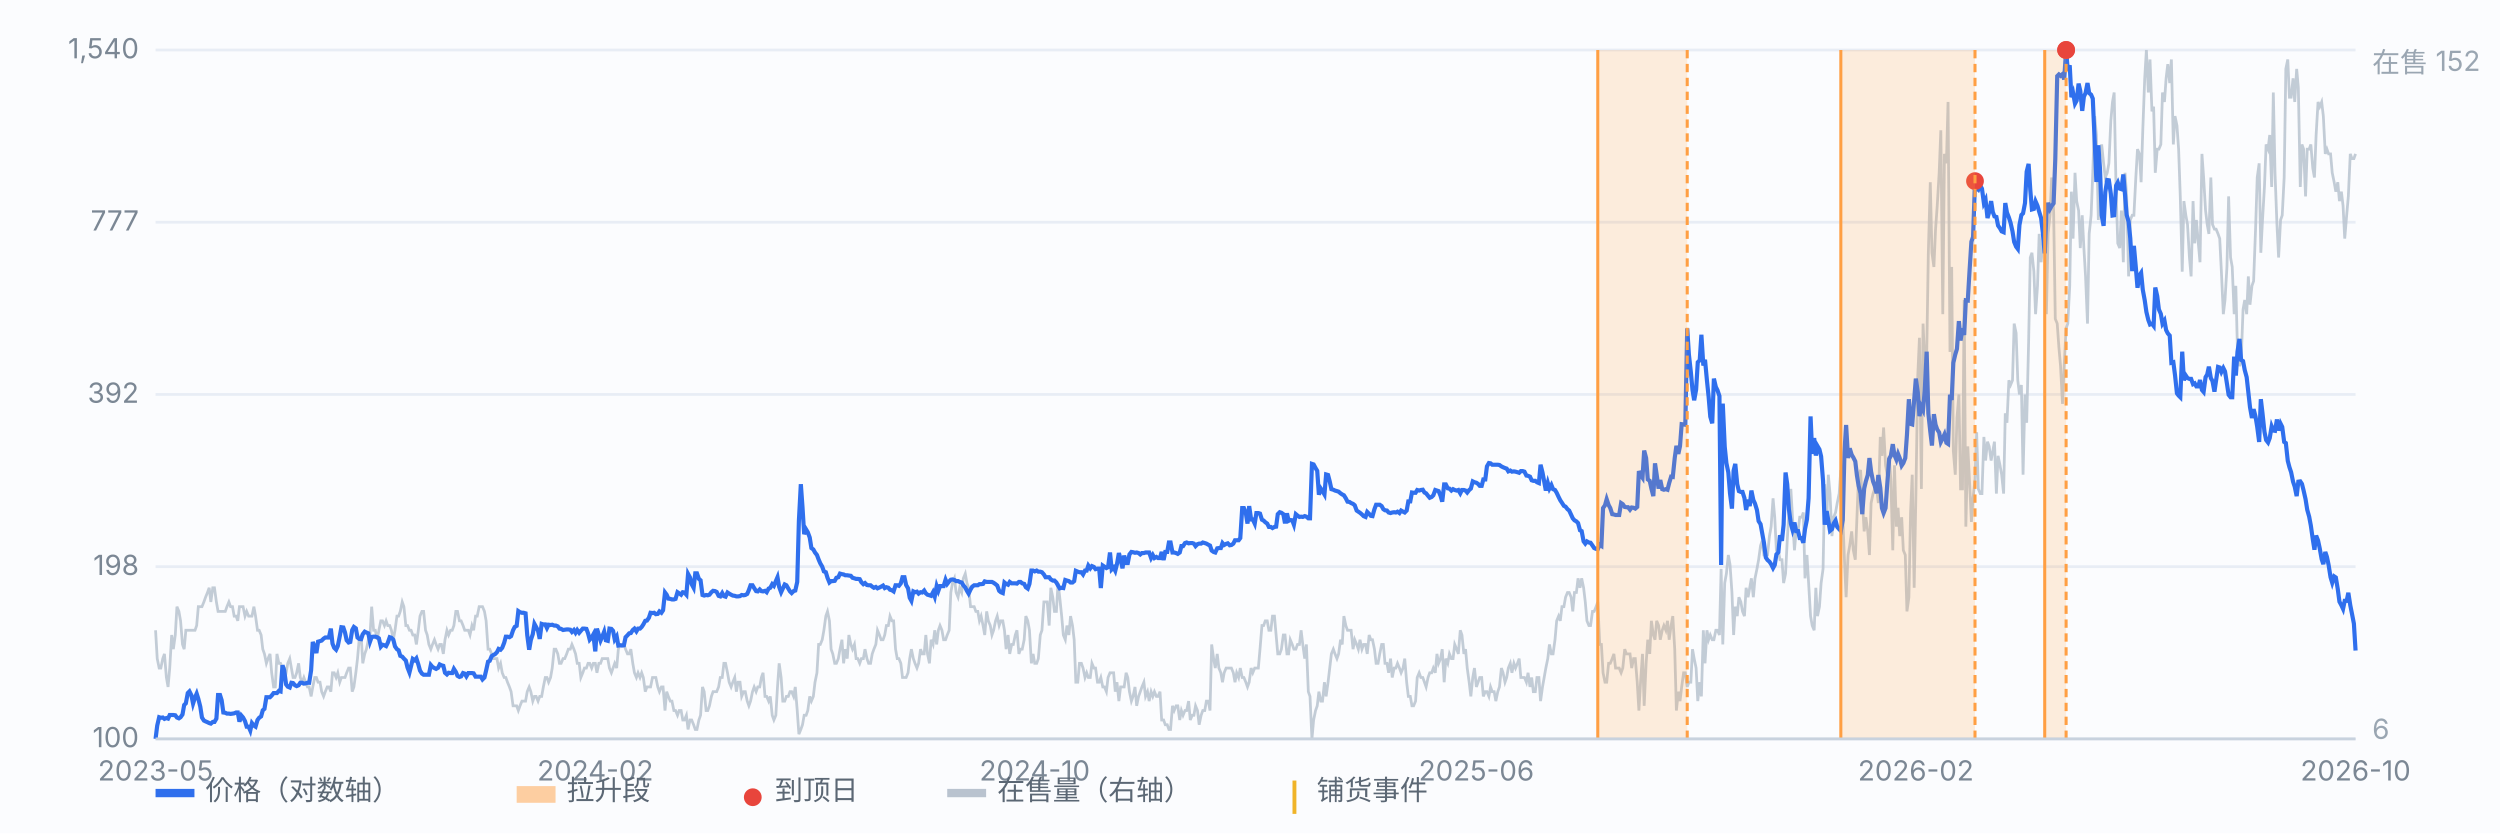
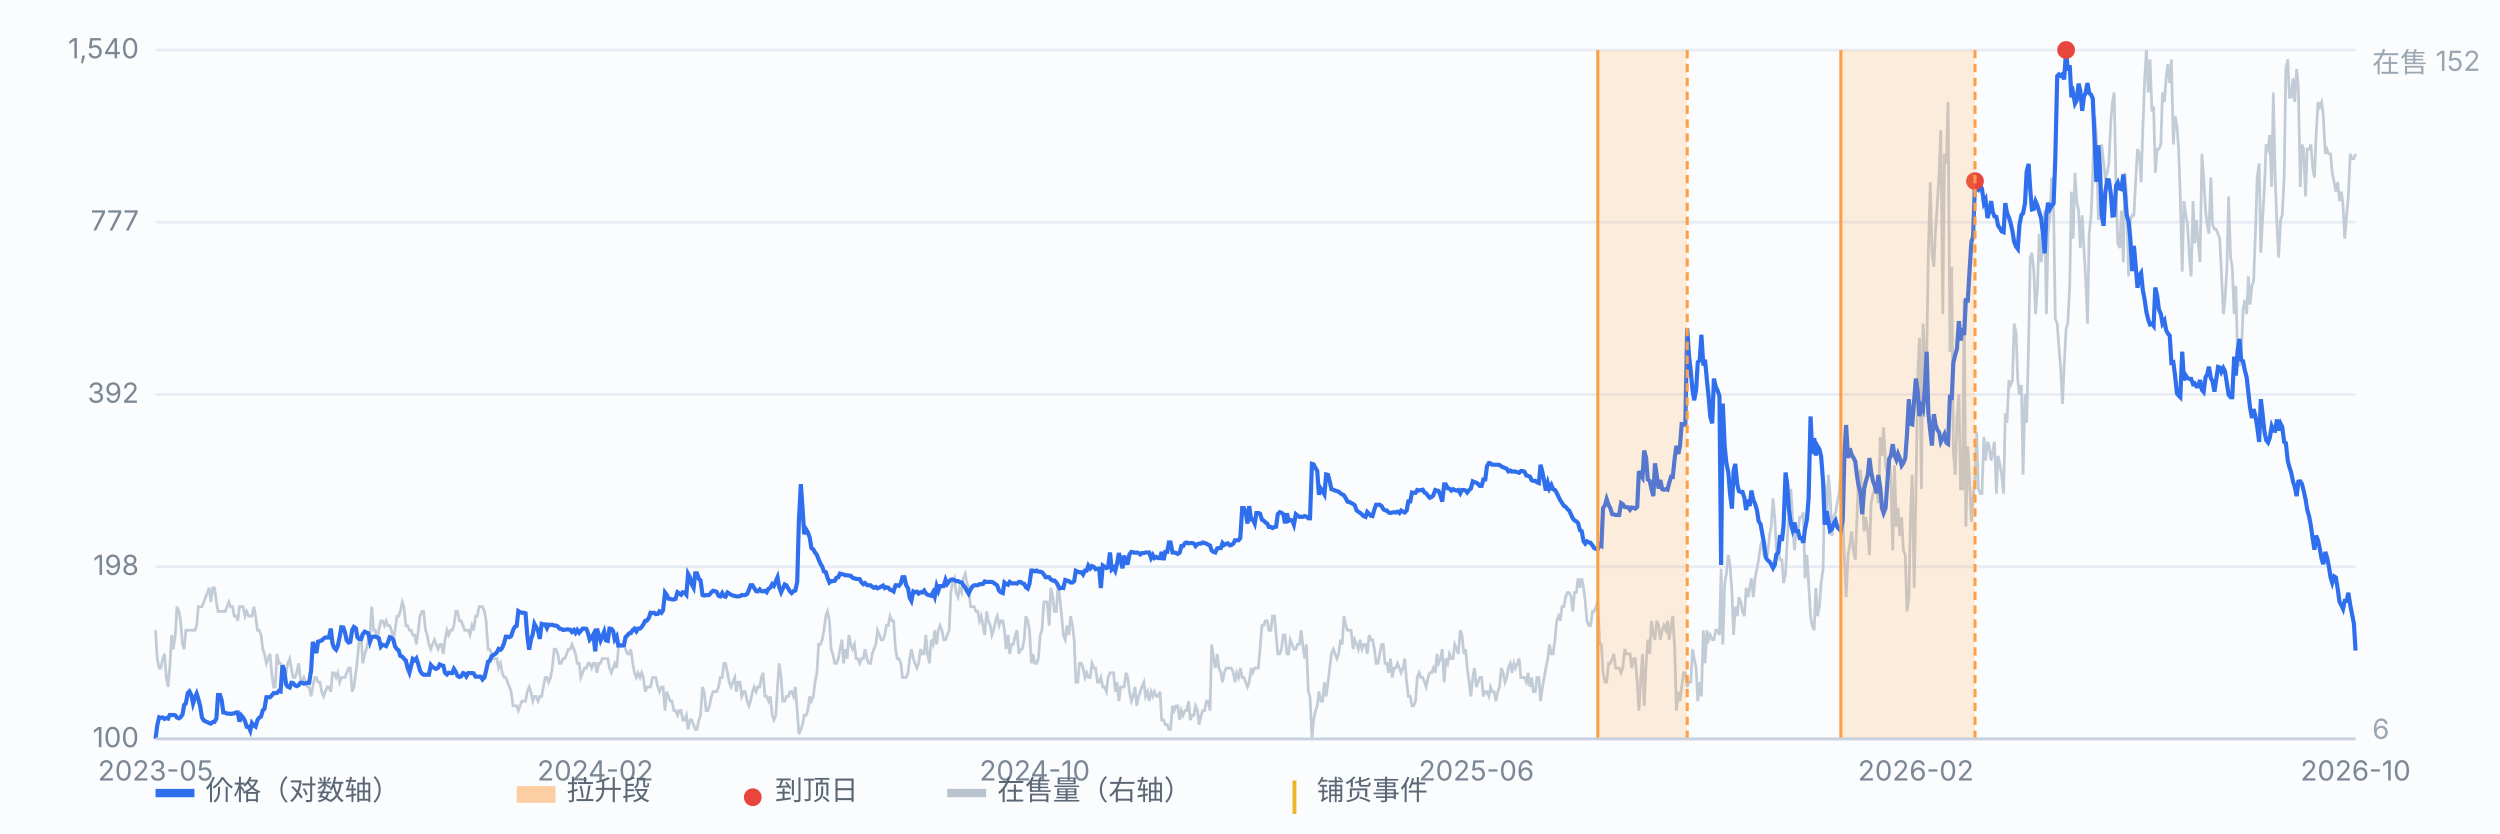
<svg xmlns="http://www.w3.org/2000/svg" viewBox="0 0 900 300" preserveAspectRatio="xMidYMid meet" style="width:100%;max-width:900px;height:auto;display:block" font-family="-apple-system,Segoe UI,Microsoft YaHei,sans-serif" font-size="10">
  <rect x="0" y="0" width="900" height="300" fill="#fbfcfe" />
  <line x1="56" y1="266.0" x2="848" y2="266.0" stroke="#e8edf5" stroke-width="1" />
  <text x="50" y="269.0" text-anchor="end" fill="#7b8794">100</text>
  <line x1="56" y1="204.0" x2="848" y2="204.0" stroke="#e8edf5" stroke-width="1" />
  <text x="50" y="207.0" text-anchor="end" fill="#7b8794">198</text>
  <line x1="56" y1="142.0" x2="848" y2="142.0" stroke="#e8edf5" stroke-width="1" />
  <text x="50" y="145.0" text-anchor="end" fill="#7b8794">392</text>
  <line x1="56" y1="80.0" x2="848" y2="80.0" stroke="#e8edf5" stroke-width="1" />
  <text x="50" y="83.0" text-anchor="end" fill="#7b8794">777</text>
  <line x1="56" y1="18.0" x2="848" y2="18.0" stroke="#e8edf5" stroke-width="1" />
  <text x="50" y="21.0" text-anchor="end" fill="#7b8794">1,540</text>
  <path d="M56.0 226.9 L56.6 237.1 L57.3 240.5 L57.9 240.5 L58.6 237.1 L59.2 235.4 L59.9 243.9 L60.5 247.3 L61.1 240.5 L61.8 228.6 L62.4 233.7 L63.1 228.6 L63.7 218.4 L64.4 220.1 L65.0 223.5 L65.7 232.0 L66.3 233.7 L66.9 226.9 L67.6 226.9 L68.2 226.9 L68.9 226.9 L69.5 226.9 L70.2 226.9 L70.8 225.2 L71.4 218.4 L72.1 218.4 L72.7 218.4 L73.4 216.7 L74.0 215.0 L74.7 213.3 L75.3 211.6 L75.9 216.7 L76.6 211.6 L77.2 211.6 L77.9 216.7 L78.5 220.1 L79.2 220.1 L79.8 220.1 L80.4 220.1 L81.1 220.1 L81.7 218.4 L82.4 216.7 L83.0 218.4 L83.7 218.4 L84.3 221.8 L85.0 221.8 L85.6 223.5 L86.2 218.4 L86.9 218.4 L87.5 218.4 L88.2 221.8 L88.8 220.1 L89.5 221.8 L90.1 221.8 L90.7 221.8 L91.4 218.4 L92.0 221.8 L92.7 226.9 L93.3 226.9 L94.0 228.6 L94.6 233.7 L95.2 235.4 L95.9 238.8 L96.5 237.1 L97.2 235.4 L97.8 242.2 L98.5 247.3 L99.1 247.3 L99.7 235.4 L100.4 238.8 L101.0 238.8 L101.7 240.5 L102.3 240.5 L103.0 242.2 L103.6 238.8 L104.3 237.1 L104.9 240.5 L105.5 243.9 L106.2 243.9 L106.8 242.2 L107.5 238.8 L108.1 243.9 L108.8 245.6 L109.4 243.9 L110.0 245.6 L110.7 247.3 L111.3 247.3 L112.0 250.7 L112.6 247.3 L113.3 243.9 L113.9 243.9 L114.5 245.6 L115.2 245.6 L115.8 249.0 L116.5 250.7 L117.1 249.0 L117.8 247.3 L118.4 247.3 L119.1 249.0 L119.7 242.2 L120.3 242.2 L121.0 243.9 L121.6 242.2 L122.3 245.6 L122.9 243.9 L123.6 243.9 L124.2 243.9 L124.8 242.2 L125.5 240.5 L126.1 240.5 L126.8 249.0 L127.4 247.3 L128.1 242.2 L128.7 237.1 L129.3 230.3 L130.0 228.6 L130.6 238.8 L131.3 235.4 L131.9 233.7 L132.6 230.3 L133.2 228.6 L133.8 218.4 L134.5 226.9 L135.1 226.9 L135.8 230.3 L136.4 226.9 L137.1 223.5 L137.7 223.5 L138.4 225.2 L139.0 223.5 L139.6 225.2 L140.3 225.2 L140.9 226.9 L141.6 230.3 L142.2 226.9 L142.9 221.8 L143.5 221.8 L144.1 220.1 L144.8 216.7 L145.4 218.4 L146.1 225.2 L146.7 225.2 L147.4 226.9 L148.0 226.9 L148.6 228.6 L149.3 228.6 L149.9 232.0 L150.6 226.9 L151.2 221.8 L151.9 220.1 L152.5 220.1 L153.2 226.9 L153.8 228.6 L154.4 232.0 L155.1 233.7 L155.7 232.0 L156.4 230.3 L157.0 232.0 L157.7 233.7 L158.3 232.0 L158.9 232.0 L159.6 235.4 L160.2 230.3 L160.9 226.9 L161.5 228.6 L162.2 226.9 L162.8 226.9 L163.4 225.2 L164.1 220.1 L164.7 220.1 L165.4 223.5 L166.0 223.5 L166.7 225.2 L167.3 226.9 L167.9 226.9 L168.6 226.9 L169.2 228.6 L169.9 225.2 L170.5 226.9 L171.2 221.8 L171.8 221.8 L172.5 218.4 L173.1 218.4 L173.7 218.4 L174.4 220.1 L175.0 223.5 L175.7 233.7 L176.3 233.7 L177.0 235.4 L177.6 237.1 L178.2 237.1 L178.9 237.1 L179.5 240.5 L180.2 238.8 L180.8 242.2 L181.5 243.9 L182.1 243.9 L182.7 245.6 L183.4 247.3 L184.0 249.0 L184.7 254.1 L185.3 254.1 L186.0 254.1 L186.6 255.8 L187.2 254.1 L187.9 252.4 L188.5 252.4 L189.2 252.4 L189.8 249.0 L190.5 247.3 L191.1 249.0 L191.8 252.4 L192.4 250.7 L193.0 250.7 L193.7 252.4 L194.3 250.7 L195.0 250.7 L195.6 247.3 L196.3 243.9 L196.9 243.9 L197.5 245.6 L198.2 243.9 L198.8 240.5 L199.5 233.7 L200.1 233.7 L200.8 235.4 L201.4 238.8 L202.0 238.8 L202.7 237.1 L203.3 237.1 L204.0 235.4 L204.6 233.7 L205.3 233.7 L205.9 232.0 L206.6 233.7 L207.2 235.4 L207.8 238.8 L208.5 238.8 L209.1 243.9 L209.8 242.2 L210.4 240.5 L211.1 240.5 L211.7 238.8 L212.3 238.8 L213.0 240.5 L213.6 238.8 L214.3 238.8 L214.9 242.2 L215.6 238.8 L216.2 238.8 L216.8 237.1 L217.5 237.1 L218.1 237.1 L218.8 237.1 L219.4 240.5 L220.1 242.2 L220.7 240.5 L221.3 238.8 L222.0 240.5 L222.6 233.7 L223.3 232.0 L223.9 232.0 L224.6 232.0 L225.2 233.7 L225.9 235.4 L226.5 235.4 L227.1 233.7 L227.8 238.8 L228.4 242.2 L229.1 243.9 L229.7 242.2 L230.4 243.9 L231.0 242.2 L231.6 243.9 L232.3 249.0 L232.9 247.3 L233.6 247.3 L234.2 247.3 L234.9 243.9 L235.5 243.9 L236.1 243.9 L236.8 247.3 L237.4 249.0 L238.1 247.3 L238.7 247.3 L239.4 255.8 L240.0 249.0 L240.6 250.7 L241.3 252.4 L241.9 252.4 L242.6 255.8 L243.2 255.8 L243.9 257.5 L244.5 255.8 L245.2 255.8 L245.8 259.2 L246.4 259.2 L247.1 257.5 L247.7 262.6 L248.4 259.2 L249.0 259.2 L249.7 260.9 L250.3 262.6 L250.9 262.6 L251.6 259.2 L252.2 257.5 L252.9 247.3 L253.5 249.0 L254.2 255.8 L254.8 255.8 L255.4 254.1 L256.1 250.7 L256.7 249.0 L257.4 249.0 L258.0 249.0 L258.7 247.3 L259.3 243.9 L260.0 243.9 L260.6 238.8 L261.2 238.8 L261.9 242.2 L262.5 245.6 L263.2 247.3 L263.8 245.6 L264.5 243.9 L265.1 249.0 L265.7 245.6 L266.4 245.6 L267.0 250.7 L267.7 249.0 L268.3 249.0 L269.0 252.4 L269.6 254.1 L270.2 252.4 L270.9 249.0 L271.5 247.3 L272.2 249.0 L272.8 247.3 L273.5 247.3 L274.1 243.9 L274.7 242.2 L275.4 250.7 L276.0 250.7 L276.7 252.4 L277.3 250.7 L278.0 257.5 L278.6 259.2 L279.3 257.5 L279.9 247.3 L280.5 238.8 L281.2 243.9 L281.8 252.4 L282.5 252.4 L283.1 250.7 L283.8 250.7 L284.4 249.0 L285.0 249.0 L285.7 250.7 L286.3 247.3 L287.0 255.8 L287.6 264.3 L288.3 262.6 L288.9 260.9 L289.5 257.5 L290.2 257.5 L290.8 255.8 L291.5 250.7 L292.1 252.4 L292.8 250.7 L293.4 245.6 L294.1 242.2 L294.7 232.0 L295.3 232.0 L296.0 230.3 L296.6 226.9 L297.3 221.8 L297.9 220.1 L298.6 223.5 L299.2 233.7 L299.8 235.4 L300.5 238.8 L301.1 238.8 L301.8 237.1 L302.4 233.7 L303.1 230.3 L303.7 238.8 L304.3 233.7 L305.0 237.1 L305.6 228.6 L306.3 232.0 L306.9 233.7 L307.6 232.0 L308.2 237.1 L308.8 237.1 L309.5 238.8 L310.1 237.1 L310.8 237.1 L311.4 233.7 L312.1 237.1 L312.7 238.8 L313.4 238.8 L314.0 235.4 L314.6 233.7 L315.3 232.0 L315.9 226.9 L316.6 228.6 L317.2 230.3 L317.9 230.3 L318.5 228.6 L319.1 225.2 L319.8 225.2 L320.4 221.8 L321.1 223.5 L321.7 223.5 L322.4 233.7 L323.0 237.1 L323.6 237.1 L324.3 238.8 L324.9 243.9 L325.6 243.9 L326.2 243.9 L326.9 242.2 L327.5 237.1 L328.1 233.7 L328.8 237.1 L329.4 238.8 L330.1 240.5 L330.7 238.8 L331.4 233.7 L332.0 235.4 L332.7 235.4 L333.3 228.6 L333.9 235.4 L334.6 238.8 L335.2 230.3 L335.9 232.0 L336.5 226.9 L337.2 232.0 L337.8 226.9 L338.4 225.2 L339.1 226.9 L339.7 230.3 L340.4 230.3 L341.0 228.6 L341.7 226.9 L342.3 213.3 L342.9 209.9 L343.6 208.2 L344.2 213.3 L344.9 215.0 L345.5 211.6 L346.2 213.3 L346.8 208.2 L347.5 206.5 L348.1 209.9 L348.7 211.6 L349.4 218.4 L350.0 218.4 L350.7 218.4 L351.3 220.1 L352.0 220.1 L352.6 223.5 L353.2 221.8 L353.9 225.2 L354.5 228.6 L355.2 220.1 L355.8 223.5 L356.5 225.2 L357.1 228.6 L357.7 226.9 L358.4 223.5 L359.0 221.8 L359.7 225.2 L360.3 223.5 L361.0 223.5 L361.6 226.9 L362.2 233.7 L362.9 228.6 L363.5 235.4 L364.2 232.0 L364.8 232.0 L365.5 228.6 L366.1 226.9 L366.8 235.4 L367.4 233.7 L368.0 233.7 L368.7 230.3 L369.3 221.8 L370.0 223.5 L370.6 226.9 L371.3 238.8 L371.9 235.4 L372.5 238.8 L373.2 238.8 L373.8 237.1 L374.5 228.6 L375.1 226.9 L375.8 216.7 L376.4 216.7 L377.0 216.7 L377.7 225.2 L378.3 211.6 L379.0 215.0 L379.6 220.1 L380.3 220.1 L380.9 209.9 L381.5 215.0 L382.2 221.8 L382.8 228.6 L383.5 230.3 L384.1 225.2 L384.8 228.6 L385.4 221.8 L386.1 225.2 L386.7 230.3 L387.3 245.6 L388.0 245.6 L388.6 238.8 L389.3 238.8 L389.9 240.5 L390.6 243.9 L391.2 242.2 L391.8 243.9 L392.5 243.9 L393.1 238.8 L393.8 240.5 L394.4 240.5 L395.1 245.6 L395.7 245.6 L396.3 243.9 L397.0 247.3 L397.6 247.3 L398.3 249.0 L398.9 243.9 L399.6 242.2 L400.2 242.2 L400.9 242.2 L401.5 249.0 L402.1 245.6 L402.8 252.4 L403.4 247.3 L404.1 247.3 L404.7 247.3 L405.4 242.2 L406.0 243.9 L406.6 249.0 L407.3 252.4 L407.9 250.7 L408.6 247.3 L409.2 254.1 L409.9 250.7 L410.5 249.0 L411.1 247.3 L411.8 245.6 L412.4 250.7 L413.1 249.0 L413.7 252.4 L414.4 249.0 L415.0 250.7 L415.6 249.0 L416.3 250.7 L416.9 250.7 L417.6 249.0 L418.2 259.2 L418.9 259.2 L419.5 260.9 L420.2 260.9 L420.8 262.6 L421.4 262.6 L422.1 254.1 L422.7 255.8 L423.4 254.1 L424.0 254.1 L424.7 259.2 L425.3 255.8 L425.9 257.5 L426.6 255.8 L427.2 255.8 L427.9 252.4 L428.5 259.2 L429.2 257.5 L429.8 257.5 L430.4 254.1 L431.1 255.8 L431.7 260.9 L432.4 257.5 L433.0 255.8 L433.7 255.8 L434.3 252.4 L435.0 252.4 L435.6 255.8 L436.2 232.0 L436.9 237.1 L437.5 240.5 L438.2 235.4 L438.8 240.5 L439.5 242.2 L440.1 245.6 L440.7 242.2 L441.4 240.5 L442.0 240.5 L442.7 240.5 L443.3 240.5 L444.0 242.2 L444.6 245.6 L445.2 242.2 L445.9 243.9 L446.5 240.5 L447.2 243.9 L447.8 243.9 L448.5 245.6 L449.1 247.3 L449.7 245.6 L450.4 240.5 L451.0 242.2 L451.7 240.5 L452.3 240.5 L453.0 240.5 L453.6 233.7 L454.3 225.2 L454.9 225.2 L455.5 223.5 L456.2 223.5 L456.8 226.9 L457.5 226.9 L458.1 221.8 L458.8 221.8 L459.4 228.6 L460.0 235.4 L460.7 235.4 L461.3 233.7 L462.0 228.6 L462.6 228.6 L463.3 235.4 L463.9 235.4 L464.5 230.3 L465.2 232.0 L465.8 233.7 L466.5 233.7 L467.1 232.0 L467.8 232.0 L468.4 226.9 L469.0 232.0 L469.7 237.1 L470.3 232.0 L471.0 249.0 L471.6 250.7 L472.3 266.0 L472.9 259.2 L473.6 255.8 L474.2 254.1 L474.8 249.0 L475.5 252.4 L476.1 252.4 L476.8 245.6 L477.4 250.7 L478.1 245.6 L478.7 240.5 L479.3 235.4 L480.0 233.7 L480.6 235.4 L481.3 237.1 L481.9 235.4 L482.6 230.3 L483.2 232.0 L483.8 221.8 L484.5 225.2 L485.1 226.9 L485.8 226.9 L486.4 226.9 L487.1 233.7 L487.7 230.3 L488.4 232.0 L489.0 233.7 L489.6 230.3 L490.3 233.7 L490.9 232.0 L491.6 232.0 L492.2 235.4 L492.9 228.6 L493.5 230.3 L494.1 230.3 L494.8 233.7 L495.4 238.8 L496.1 238.8 L496.7 235.4 L497.4 232.0 L498.0 232.0 L498.6 238.8 L499.3 238.8 L499.9 242.2 L500.6 237.1 L501.2 243.9 L501.9 240.5 L502.5 240.5 L503.1 238.8 L503.8 240.5 L504.4 242.2 L505.1 240.5 L505.7 237.1 L506.4 245.6 L507.0 250.7 L507.7 250.7 L508.3 254.1 L508.9 254.1 L509.6 252.4 L510.2 243.9 L510.9 242.2 L511.5 243.9 L512.2 243.9 L512.8 245.6 L513.4 247.3 L514.1 243.9 L514.7 242.2 L515.4 242.2 L516.0 240.5 L516.7 242.2 L517.3 235.4 L517.9 238.8 L518.6 237.1 L519.2 233.7 L519.9 245.6 L520.5 237.1 L521.2 238.8 L521.8 235.4 L522.5 237.1 L523.1 237.1 L523.7 232.0 L524.4 233.7 L525.0 235.4 L525.7 226.9 L526.3 228.6 L527.0 235.4 L527.6 233.7 L528.2 240.5 L528.9 245.6 L529.5 250.7 L530.2 243.9 L530.8 240.5 L531.5 247.3 L532.1 245.6 L532.7 243.9 L533.4 243.9 L534.0 250.7 L534.7 249.0 L535.3 249.0 L536.0 250.7 L536.6 247.3 L537.2 249.0 L537.9 249.0 L538.5 252.4 L539.2 249.0 L539.8 247.3 L540.5 240.5 L541.1 242.2 L541.8 245.6 L542.4 243.9 L543.0 240.5 L543.7 238.8 L544.3 242.2 L545.0 238.8 L545.6 240.5 L546.3 238.8 L546.9 237.1 L547.5 243.9 L548.2 243.9 L548.8 243.9 L549.5 245.6 L550.1 242.2 L550.8 247.3 L551.4 243.9 L552.0 249.0 L552.7 249.0 L553.3 243.9 L554.0 243.9 L554.6 252.4 L555.3 247.3 L555.9 243.9 L556.5 240.5 L557.2 237.1 L557.8 232.0 L558.5 235.4 L559.1 235.4 L559.8 230.3 L560.4 223.5 L561.1 221.8 L561.7 223.5 L562.3 218.4 L563.0 218.4 L563.6 215.0 L564.3 213.3 L564.9 213.3 L565.6 215.0 L566.2 220.1 L566.8 213.3 L567.5 213.3 L568.1 208.2 L568.8 211.6 L569.4 208.2 L570.1 211.6 L570.7 216.7 L571.3 223.5 L572.0 225.2 L572.6 225.2 L573.3 220.1 L573.9 220.1 L574.6 218.4 L575.2 216.7 L575.9 232.0 L576.5 232.0 L577.1 242.2 L577.8 245.6 L578.4 245.6 L579.1 238.8 L579.7 238.8 L580.4 237.1 L581.0 235.4 L581.6 240.5 L582.3 240.5 L582.9 240.5 L583.6 242.2 L584.2 240.5 L584.9 233.7 L585.5 235.4 L586.1 235.4 L586.8 235.4 L587.4 240.5 L588.1 237.1 L588.7 237.1 L589.4 245.6 L590.0 255.8 L590.6 245.6 L591.3 235.4 L591.9 254.1 L592.6 238.8 L593.2 230.3 L593.9 235.4 L594.5 223.5 L595.2 228.6 L595.8 230.3 L596.4 223.5 L597.1 225.2 L597.7 230.3 L598.4 226.9 L599.0 225.2 L599.7 226.9 L600.3 223.5 L600.9 230.3 L601.6 225.2 L602.2 221.8 L602.9 233.7 L603.5 255.8 L604.2 249.0 L604.8 252.4 L605.4 247.3 L606.1 242.2 L606.7 242.2 L607.4 247.3 L608.0 245.6 L608.7 245.6 L609.3 233.7 L609.9 237.1 L610.6 240.5 L611.2 252.4 L611.9 245.6 L612.5 250.7 L613.2 226.9 L613.8 238.8 L614.5 226.9 L615.1 230.3 L615.7 228.6 L616.4 230.3 L617.0 230.3 L617.7 226.9 L618.3 226.9 L619.0 228.6 L619.6 204.8 L620.2 232.0 L620.9 209.9 L621.5 206.5 L622.2 199.8 L622.8 203.2 L623.5 213.3 L624.1 228.6 L624.7 218.4 L625.4 221.8 L626.0 215.0 L626.7 216.7 L627.3 220.1 L628.0 221.8 L628.6 211.6 L629.3 215.0 L629.9 211.6 L630.5 208.2 L631.2 215.0 L631.8 208.2 L632.5 204.8 L633.1 201.5 L633.8 196.4 L634.4 194.7 L635.0 199.8 L635.7 199.8 L636.3 199.8 L637.0 193.0 L637.6 189.6 L638.3 179.4 L638.9 186.2 L639.5 198.1 L640.2 198.1 L640.8 201.5 L641.5 201.5 L642.1 209.9 L642.8 206.5 L643.4 194.7 L644.0 184.5 L644.7 176.0 L645.3 186.2 L646.0 198.1 L646.6 191.3 L647.3 191.3 L647.9 186.2 L648.6 186.2 L649.2 184.5 L649.8 208.2 L650.5 199.8 L651.1 209.9 L651.8 221.8 L652.4 225.2 L653.1 226.9 L653.7 211.6 L654.3 221.8 L655.0 218.4 L655.6 209.9 L656.3 204.8 L656.9 174.3 L657.6 187.9 L658.2 170.9 L658.8 177.7 L659.5 193.0 L660.1 186.2 L660.8 184.5 L661.4 181.1 L662.1 177.7 L662.7 169.2 L663.4 186.2 L664.0 201.5 L664.6 215.0 L665.3 199.8 L665.9 196.4 L666.6 191.3 L667.2 198.1 L667.9 201.5 L668.5 186.2 L669.1 170.9 L669.8 169.2 L670.4 179.4 L671.1 191.3 L671.7 186.2 L672.4 191.3 L673.0 199.8 L673.6 181.1 L674.3 177.7 L674.9 176.0 L675.6 176.0 L676.2 181.1 L676.9 157.3 L677.5 164.1 L678.1 153.9 L678.8 167.5 L679.4 170.9 L680.1 164.1 L680.7 172.6 L681.4 198.1 L682.0 167.5 L682.7 189.6 L683.3 182.8 L683.9 193.0 L684.6 186.2 L685.2 198.1 L685.9 199.8 L686.5 220.1 L687.2 215.0 L687.8 184.5 L688.4 170.9 L689.1 211.6 L689.7 179.4 L690.4 135.2 L691.0 121.6 L691.7 176.0 L692.3 116.5 L692.9 130.1 L693.6 128.4 L694.2 91.0 L694.9 65.6 L695.5 91.0 L696.2 96.1 L696.8 82.5 L697.4 74.1 L698.1 62.2 L698.7 46.9 L699.4 113.1 L700.0 55.4 L700.7 58.8 L701.3 36.7 L702.0 126.7 L702.6 96.1 L703.2 162.4 L703.9 170.9 L704.5 150.5 L705.2 142.0 L705.8 176.0 L706.5 176.0 L707.1 108.0 L707.7 189.6 L708.4 160.7 L709.0 172.6 L709.7 187.9 L710.3 179.4 L711.0 172.6 L711.6 155.6 L712.2 176.0 L712.9 177.7 L713.5 177.7 L714.2 157.3 L714.8 165.8 L715.5 159.0 L716.1 160.7 L716.8 165.8 L717.4 162.4 L718.0 159.0 L718.7 177.7 L719.3 164.1 L720.0 167.5 L720.6 170.9 L721.3 177.7 L721.9 148.8 L722.5 152.2 L723.2 136.9 L723.8 138.6 L724.5 136.9 L725.1 116.5 L725.8 119.9 L726.4 136.9 L727.0 142.0 L727.7 138.6 L728.3 170.9 L729.0 142.0 L729.6 152.2 L730.3 123.3 L730.9 92.7 L731.5 91.0 L732.2 97.8 L732.8 113.1 L733.5 102.9 L734.1 84.2 L734.8 94.4 L735.4 87.6 L736.1 75.8 L736.7 113.1 L737.3 84.2 L738.0 77.5 L738.6 63.9 L739.3 75.8 L739.9 114.8 L740.6 116.5 L741.2 125.0 L741.8 131.8 L742.5 145.4 L743.1 131.8 L743.8 118.2 L744.4 116.5 L745.1 102.9 L745.7 69.0 L746.3 85.9 L747.0 62.2 L747.6 72.4 L748.3 75.8 L748.9 89.3 L749.6 77.5 L750.2 89.3 L750.8 99.5 L751.5 116.5 L752.1 84.2 L752.8 77.5 L753.4 62.2 L754.1 41.8 L754.7 48.6 L755.4 79.2 L756.0 55.4 L756.6 52.0 L757.3 58.8 L757.9 63.9 L758.6 62.2 L759.2 58.8 L759.9 43.5 L760.5 36.7 L761.1 33.3 L761.8 69.0 L762.4 87.6 L763.1 89.3 L763.7 75.8 L764.4 94.4 L765.0 62.2 L765.6 70.7 L766.3 99.5 L766.9 79.2 L767.6 77.5 L768.2 77.5 L768.9 63.9 L769.5 53.7 L770.2 55.4 L770.8 65.6 L771.4 46.9 L772.1 28.2 L772.7 18.0 L773.4 33.3 L774.0 21.4 L774.7 40.1 L775.3 38.4 L775.9 62.2 L776.6 53.7 L777.2 53.7 L777.9 52.0 L778.5 33.3 L779.2 36.7 L779.8 28.2 L780.4 23.1 L781.1 29.9 L781.7 21.4 L782.4 52.0 L783.0 41.8 L783.7 45.2 L784.3 53.7 L784.9 70.7 L785.6 97.8 L786.2 72.4 L786.9 77.5 L787.5 80.8 L788.2 92.7 L788.8 99.5 L789.5 72.4 L790.1 87.6 L790.7 79.2 L791.4 87.6 L792.0 94.4 L792.7 55.4 L793.3 63.9 L794.0 75.8 L794.6 80.8 L795.2 84.2 L795.9 63.9 L796.5 80.8 L797.2 82.5 L797.8 82.5 L798.5 84.2 L799.1 85.9 L799.7 97.8 L800.4 113.1 L801.0 108.0 L801.7 96.1 L802.3 70.7 L803.0 92.7 L803.6 96.1 L804.3 113.1 L804.9 102.9 L805.5 126.7 L806.2 131.8 L806.8 130.1 L807.5 111.4 L808.1 108.0 L808.8 113.1 L809.4 99.5 L810.0 109.7 L810.7 102.9 L811.3 101.2 L812.0 82.5 L812.6 63.9 L813.3 58.8 L813.9 91.0 L814.5 79.2 L815.2 67.3 L815.8 52.0 L816.5 53.7 L817.1 48.6 L817.8 67.3 L818.4 33.3 L819.0 62.2 L819.7 80.8 L820.3 92.7 L821.0 79.2 L821.6 77.5 L822.3 63.9 L822.9 24.8 L823.6 21.4 L824.2 35.0 L824.8 35.0 L825.5 28.2 L826.1 36.7 L826.8 24.8 L827.4 31.6 L828.1 67.3 L828.7 52.0 L829.3 53.7 L830.0 70.7 L830.6 53.7 L831.3 53.7 L831.9 52.0 L832.6 60.5 L833.2 63.9 L833.8 48.6 L834.5 36.7 L835.1 38.4 L835.8 36.7 L836.4 41.8 L837.1 55.4 L837.7 53.7 L838.3 55.4 L839.0 55.4 L839.6 62.2 L840.3 65.6 L840.9 69.0 L841.6 65.6 L842.2 72.4 L842.9 69.0 L843.5 74.1 L844.1 85.9 L844.8 77.5 L845.4 70.7 L846.1 55.4 L846.7 57.1 L847.4 57.1 L848.0 55.4" fill="none" stroke="#b9c3cf" stroke-width="1" opacity="0.85" />
  <text x="854" y="26" fill="#9aa6b2">在售 152</text>
  <text x="854" y="266" fill="#9aa6b2">6</text>
  <path d="M56.0 266.0 L56.6 261.2 L57.3 258.2 L57.9 258.4 L58.6 258.3 L59.2 258.8 L59.9 258.5 L60.5 258.7 L61.1 257.4 L61.8 257.4 L62.4 257.4 L63.1 257.5 L63.7 258.3 L64.4 258.6 L65.0 258.2 L65.7 257.2 L66.3 253.8 L66.9 253.2 L67.6 249.5 L68.2 248.9 L68.9 250.3 L69.5 253.3 L70.2 251.1 L70.8 249.7 L71.4 251.6 L72.1 254.4 L72.7 258.3 L73.4 259.4 L74.0 259.7 L74.7 260.0 L75.3 260.3 L75.9 260.5 L76.6 259.9 L77.2 259.9 L77.9 258.7 L78.5 250.2 L79.2 250.2 L79.8 252.1 L80.4 256.5 L81.1 256.6 L81.7 256.9 L82.4 256.9 L83.0 257.0 L83.7 256.9 L84.3 256.8 L85.0 256.5 L85.6 256.5 L86.2 259.8 L86.9 257.6 L87.5 258.3 L88.2 259.6 L88.8 261.6 L89.5 261.6 L90.1 263.0 L90.7 260.3 L91.4 261.2 L92.0 261.6 L92.7 259.2 L93.3 258.4 L94.0 257.9 L94.6 255.7 L95.2 255.2 L95.9 251.0 L96.5 251.0 L97.2 251.0 L97.8 250.4 L98.5 249.5 L99.1 249.5 L99.7 249.5 L100.4 248.7 L101.0 248.9 L101.7 239.5 L102.3 241.3 L103.0 246.4 L103.6 247.2 L104.3 247.5 L104.9 245.8 L105.5 245.9 L106.2 246.7 L106.8 247.0 L107.5 246.7 L108.1 245.8 L108.8 245.8 L109.4 246.1 L110.0 246.0 L110.7 245.8 L111.3 245.8 L112.0 241.3 L112.6 231.1 L113.3 233.0 L113.9 235.1 L114.5 231.0 L115.2 230.8 L115.8 230.6 L116.5 229.9 L117.1 229.5 L117.8 229.5 L118.4 229.5 L119.1 226.3 L119.7 231.7 L120.3 233.2 L121.0 233.9 L121.6 232.6 L122.3 229.1 L122.9 225.8 L123.6 225.9 L124.2 227.7 L124.8 230.5 L125.5 231.3 L126.1 231.1 L126.8 226.8 L127.4 225.7 L128.1 226.2 L128.7 229.5 L129.3 230.0 L130.0 230.1 L130.6 228.3 L131.3 227.4 L131.9 227.7 L132.6 228.0 L133.2 231.0 L133.8 229.3 L134.5 229.2 L135.1 229.2 L135.8 229.4 L136.4 229.8 L137.1 232.8 L137.7 232.1 L138.4 232.3 L139.0 232.6 L139.6 231.4 L140.3 229.4 L140.9 229.6 L141.6 230.3 L142.2 232.7 L142.9 233.7 L143.5 234.1 L144.1 236.1 L144.8 236.4 L145.4 237.1 L146.1 237.8 L146.7 240.3 L147.4 242.1 L148.0 239.7 L148.6 237.2 L149.3 237.7 L149.9 237.0 L150.6 239.2 L151.2 241.4 L151.9 242.5 L152.5 242.9 L153.2 242.9 L153.8 242.9 L154.4 242.9 L155.1 239.4 L155.7 240.1 L156.4 240.5 L157.0 240.8 L157.7 240.4 L158.3 239.2 L158.9 239.5 L159.6 239.7 L160.2 242.2 L160.9 242.8 L161.5 242.2 L162.2 242.3 L162.8 242.3 L163.4 240.8 L164.1 241.9 L164.7 243.3 L165.4 243.7 L166.0 243.5 L166.7 242.3 L167.3 242.5 L167.9 243.5 L168.6 242.3 L169.2 242.3 L169.9 242.3 L170.5 242.4 L171.2 243.6 L171.8 243.6 L172.5 243.6 L173.1 243.6 L173.7 244.6 L174.4 243.9 L175.0 241.4 L175.7 238.2 L176.3 237.9 L177.0 236.2 L177.6 235.8 L178.2 235.5 L178.9 234.8 L179.5 233.6 L180.2 233.9 L180.8 233.2 L181.5 231.4 L182.1 229.2 L182.7 229.2 L183.4 229.4 L184.0 229.0 L184.7 226.9 L185.3 225.7 L186.0 225.3 L186.6 220.0 L187.2 220.4 L187.9 220.6 L188.5 220.6 L189.2 220.8 L189.8 228.6 L190.5 233.9 L191.1 230.4 L191.8 228.3 L192.4 224.6 L193.0 225.7 L193.7 227.1 L194.3 230.0 L195.0 224.6 L195.6 224.8 L196.3 224.8 L196.9 226.1 L197.5 224.9 L198.2 225.0 L198.8 224.9 L199.5 225.2 L200.1 225.2 L200.8 225.5 L201.4 226.3 L202.0 226.4 L202.7 226.8 L203.3 226.7 L204.0 226.6 L204.6 226.6 L205.3 226.7 L205.9 227.5 L206.6 226.8 L207.2 227.8 L207.8 226.8 L208.5 227.8 L209.1 227.1 L209.8 226.3 L210.4 226.3 L211.1 226.4 L211.7 228.0 L212.3 230.3 L213.0 229.5 L213.6 228.4 L214.3 234.5 L214.9 226.3 L215.6 228.6 L216.2 230.6 L216.8 229.2 L217.5 227.4 L218.1 230.5 L218.8 230.7 L219.4 226.3 L220.1 226.4 L220.7 227.1 L221.3 230.2 L222.0 229.1 L222.6 232.4 L223.3 232.3 L223.9 232.4 L224.6 232.3 L225.2 229.4 L225.9 228.7 L226.5 228.0 L227.1 227.9 L227.8 226.8 L228.4 226.3 L229.1 227.3 L229.7 226.3 L230.4 226.3 L231.0 225.7 L231.6 224.8 L232.3 223.5 L232.9 223.4 L233.6 222.4 L234.2 220.6 L234.9 220.7 L235.5 220.6 L236.1 221.1 L236.8 221.0 L237.4 220.1 L238.1 220.6 L238.7 219.7 L239.4 213.3 L240.0 214.1 L240.6 215.5 L241.3 215.6 L241.9 215.8 L242.6 215.8 L243.2 215.6 L243.9 213.2 L244.5 213.6 L245.2 214.1 L245.8 213.2 L246.4 213.3 L247.1 214.1 L247.7 206.6 L248.4 207.9 L249.0 210.3 L249.7 211.6 L250.3 206.4 L250.9 206.4 L251.6 208.4 L252.2 208.9 L252.9 214.2 L253.5 214.4 L254.2 214.2 L254.8 214.3 L255.4 214.1 L256.1 213.2 L256.7 212.7 L257.4 212.8 L258.0 213.1 L258.7 214.5 L259.3 214.7 L260.0 213.5 L260.6 214.6 L261.2 214.8 L261.9 213.3 L262.5 213.7 L263.2 214.1 L263.8 214.4 L264.5 214.5 L265.1 214.7 L265.7 214.7 L266.4 214.6 L267.0 214.2 L267.7 214.3 L268.3 214.2 L269.0 213.8 L269.6 212.4 L270.2 210.7 L270.9 210.7 L271.5 211.7 L272.2 212.8 L272.8 212.9 L273.5 212.2 L274.1 212.8 L274.7 212.9 L275.4 212.7 L276.0 213.2 L276.7 211.9 L277.3 211.6 L278.0 210.3 L278.6 210.9 L279.3 209.2 L279.9 207.8 L280.5 211.3 L281.2 213.2 L281.8 211.9 L282.5 210.4 L283.1 210.7 L283.8 211.9 L284.4 212.9 L285.0 213.5 L285.7 212.8 L286.3 212.6 L287.0 209.5 L287.6 187.5 L288.3 174.3 L288.9 182.6 L289.5 192.3 L290.2 190.6 L290.8 191.6 L291.5 193.5 L292.1 197.3 L292.8 197.8 L293.4 198.9 L294.1 199.8 L294.7 201.4 L295.3 202.8 L296.0 204.0 L296.6 205.7 L297.3 206.0 L297.9 208.0 L298.6 209.7 L299.2 209.2 L299.8 209.2 L300.5 209.1 L301.1 208.0 L301.8 207.8 L302.4 206.5 L303.1 206.7 L303.7 206.8 L304.3 207.1 L305.0 207.1 L305.6 207.2 L306.3 207.3 L306.9 208.0 L307.6 208.2 L308.2 208.4 L308.8 208.4 L309.5 208.5 L310.1 209.6 L310.8 210.3 L311.4 209.9 L312.1 210.6 L312.7 210.7 L313.4 210.7 L314.0 211.2 L314.6 211.6 L315.3 211.3 L315.9 211.8 L316.6 211.5 L317.2 211.2 L317.9 210.8 L318.5 211.7 L319.1 211.4 L319.8 211.6 L320.4 212.3 L321.1 212.5 L321.7 212.9 L322.4 210.7 L323.0 210.7 L323.6 210.9 L324.3 210.0 L324.9 207.8 L325.6 207.8 L326.2 210.6 L326.9 211.8 L327.5 215.2 L328.1 216.3 L328.8 212.9 L329.4 213.2 L330.1 213.0 L330.7 213.7 L331.4 213.2 L332.0 213.3 L332.7 212.6 L333.3 213.6 L333.9 214.1 L334.6 214.3 L335.2 214.5 L335.9 213.2 L336.5 214.8 L337.2 211.0 L337.8 212.7 L338.4 211.0 L339.1 211.0 L339.7 211.0 L340.4 208.7 L341.0 210.2 L341.7 209.3 L342.3 208.7 L342.9 208.6 L343.6 208.8 L344.2 209.2 L344.9 209.2 L345.5 209.5 L346.2 209.7 L346.8 210.7 L347.5 211.5 L348.1 212.7 L348.7 213.7 L349.4 212.2 L350.0 211.2 L350.7 210.7 L351.3 210.7 L352.0 210.7 L352.6 210.3 L353.2 210.3 L353.9 210.2 L354.5 209.3 L355.2 209.5 L355.8 209.5 L356.5 209.5 L357.1 209.5 L357.7 209.8 L358.4 210.3 L359.0 210.8 L359.7 212.7 L360.3 213.2 L361.0 213.5 L361.6 209.7 L362.2 210.2 L362.9 210.5 L363.5 209.5 L364.2 210.0 L364.8 210.0 L365.5 210.0 L366.1 210.1 L366.8 209.5 L367.4 209.5 L368.0 210.0 L368.7 210.2 L369.3 211.4 L370.0 211.9 L370.6 210.2 L371.3 205.4 L371.9 205.4 L372.5 205.7 L373.2 205.4 L373.8 205.8 L374.5 205.8 L375.1 206.0 L375.8 206.8 L376.4 207.8 L377.0 207.8 L377.7 207.8 L378.3 208.6 L379.0 209.0 L379.6 209.0 L380.3 209.7 L380.9 210.8 L381.5 211.8 L382.2 211.6 L382.8 211.7 L383.5 208.8 L384.1 209.0 L384.8 209.2 L385.4 209.7 L386.1 209.7 L386.7 209.2 L387.3 205.5 L388.0 205.8 L388.6 206.0 L389.3 206.0 L389.9 206.8 L390.6 205.4 L391.2 205.4 L391.8 203.6 L392.5 204.6 L393.1 203.8 L393.8 204.1 L394.4 204.9 L395.1 204.7 L395.7 204.7 L396.3 211.7 L397.0 203.6 L397.6 204.0 L398.3 204.5 L398.9 204.2 L399.6 198.9 L400.2 205.0 L400.9 204.3 L401.5 205.5 L402.1 203.1 L402.8 199.1 L403.4 201.3 L404.1 204.6 L404.7 200.0 L405.4 202.7 L406.0 202.7 L406.6 199.6 L407.3 198.7 L407.9 198.8 L408.6 199.0 L409.2 198.9 L409.9 199.1 L410.5 199.6 L411.1 199.1 L411.8 199.1 L412.4 198.9 L413.1 198.9 L413.7 198.9 L414.4 200.9 L415.0 199.8 L415.6 200.9 L416.3 200.5 L416.9 200.9 L417.6 200.9 L418.2 198.7 L418.9 201.6 L419.5 198.7 L420.2 198.7 L420.8 195.3 L421.4 195.3 L422.1 198.9 L422.7 198.9 L423.4 199.1 L424.0 199.4 L424.7 198.9 L425.3 196.6 L425.9 196.6 L426.6 195.5 L427.2 195.3 L427.9 195.6 L428.5 195.5 L429.2 195.5 L429.8 195.7 L430.4 196.6 L431.1 195.9 L431.7 195.7 L432.4 195.7 L433.0 195.3 L433.7 195.5 L434.3 195.7 L435.0 196.1 L435.6 196.4 L436.2 198.2 L436.9 198.7 L437.5 198.9 L438.2 197.4 L438.8 197.3 L439.5 197.3 L440.1 195.5 L440.7 196.2 L441.4 195.8 L442.0 195.6 L442.7 196.3 L443.3 196.2 L444.0 195.7 L444.6 194.5 L445.2 194.5 L445.9 194.5 L446.5 193.7 L447.2 182.9 L447.8 182.9 L448.5 184.7 L449.1 188.5 L449.7 182.2 L450.4 187.0 L451.0 187.0 L451.7 188.5 L452.3 184.7 L453.0 184.7 L453.6 184.9 L454.3 187.1 L454.9 187.4 L455.5 188.0 L456.2 188.5 L456.8 189.7 L457.5 189.7 L458.1 190.1 L458.8 189.7 L459.4 189.6 L460.0 185.1 L460.7 184.4 L461.3 184.6 L462.0 185.1 L462.6 188.4 L463.3 184.8 L463.9 187.5 L464.5 187.2 L465.2 187.3 L465.8 188.9 L466.5 185.1 L467.1 185.6 L467.8 186.1 L468.4 186.0 L469.0 186.1 L469.7 185.8 L470.3 186.0 L471.0 186.6 L471.6 186.6 L472.3 167.0 L472.9 167.2 L473.6 168.5 L474.2 169.5 L474.8 178.1 L475.5 175.9 L476.1 176.8 L476.8 178.0 L477.4 170.8 L478.1 171.0 L478.7 173.3 L479.3 176.1 L480.0 176.3 L480.6 176.6 L481.3 176.8 L481.9 177.0 L482.6 177.6 L483.2 178.0 L483.8 178.3 L484.5 179.4 L485.1 180.6 L485.8 180.7 L486.4 181.1 L487.1 181.4 L487.7 181.9 L488.4 183.8 L489.0 184.2 L489.6 184.6 L490.3 185.2 L490.9 185.8 L491.6 186.1 L492.2 184.3 L492.9 185.0 L493.5 185.7 L494.1 185.8 L494.8 183.3 L495.4 181.7 L496.1 181.7 L496.7 181.7 L497.4 182.2 L498.0 183.3 L498.6 183.7 L499.3 183.8 L499.9 184.5 L500.6 184.7 L501.2 184.5 L501.9 184.4 L502.5 184.5 L503.1 184.2 L503.8 184.7 L504.4 183.8 L505.1 184.2 L505.7 184.5 L506.4 183.8 L507.0 180.5 L507.7 180.5 L508.3 177.3 L508.9 177.4 L509.6 177.4 L510.2 176.4 L510.9 176.6 L511.5 176.4 L512.2 176.3 L512.8 177.3 L513.4 177.6 L514.1 178.5 L514.7 179.2 L515.4 178.9 L516.0 178.3 L516.7 176.4 L517.3 176.6 L517.9 176.8 L518.6 178.5 L519.2 180.6 L519.9 174.4 L520.5 174.4 L521.2 175.8 L521.8 175.9 L522.5 176.6 L523.1 176.1 L523.7 176.4 L524.4 176.6 L525.0 176.4 L525.7 177.6 L526.3 176.4 L527.0 176.4 L527.6 176.6 L528.2 177.3 L528.9 176.4 L529.5 175.9 L530.2 173.3 L530.8 173.6 L531.5 173.8 L532.1 174.2 L532.7 174.9 L533.4 174.9 L534.0 172.6 L534.7 172.6 L535.3 167.9 L536.0 166.7 L536.6 166.8 L537.2 167.3 L537.9 167.3 L538.5 167.3 L539.2 167.3 L539.8 167.4 L540.5 167.9 L541.1 168.2 L541.8 168.5 L542.4 168.7 L543.0 169.7 L543.7 169.4 L544.3 169.8 L545.0 169.7 L545.6 169.8 L546.3 170.0 L546.9 170.2 L547.5 169.6 L548.2 169.6 L548.8 169.8 L549.5 171.2 L550.1 171.3 L550.8 171.6 L551.4 172.9 L552.0 173.1 L552.7 173.1 L553.3 173.6 L554.0 173.9 L554.6 167.3 L555.3 170.1 L555.9 173.3 L556.5 176.6 L557.2 173.8 L557.8 175.9 L558.5 174.6 L559.1 176.1 L559.8 176.4 L560.4 177.4 L561.1 178.9 L561.7 180.1 L562.3 181.0 L563.0 182.1 L563.6 182.4 L564.3 183.3 L564.9 183.8 L565.6 185.3 L566.2 186.6 L566.8 187.3 L567.5 187.7 L568.1 188.3 L568.8 190.9 L569.4 191.2 L570.1 194.9 L570.7 195.7 L571.3 194.9 L572.0 195.3 L572.6 195.4 L573.3 196.4 L573.9 197.3 L574.6 197.6 L575.2 197.7 L575.9 196.1 L576.5 196.5 L577.1 182.9 L577.8 181.9 L578.4 179.7 L579.1 181.8 L579.7 182.9 L580.4 185.1 L581.0 185.2 L581.6 185.4 L582.3 185.4 L582.9 185.4 L583.6 181.1 L584.2 181.5 L584.9 182.5 L585.5 182.6 L586.1 182.6 L586.8 183.5 L587.4 182.7 L588.1 182.8 L588.7 183.1 L589.4 182.5 L590.0 169.6 L590.6 171.0 L591.3 172.0 L591.9 162.2 L592.6 164.9 L593.2 172.6 L593.9 173.1 L594.5 175.9 L595.2 178.6 L595.8 166.8 L596.4 170.9 L597.1 175.9 L597.7 172.8 L598.4 176.1 L599.0 176.3 L599.7 176.1 L600.3 176.3 L600.9 173.9 L601.6 171.6 L602.2 171.7 L602.9 164.9 L603.5 160.5 L604.2 163.4 L604.8 160.6 L605.4 152.7 L606.1 152.8 L606.7 152.9 L607.4 118.2 L608.0 127.6 L608.7 133.9 L609.3 140.4 L609.9 144.1 L610.6 140.3 L611.2 130.4 L611.9 129.7 L612.5 120.5 L613.2 131.6 L613.8 129.5 L614.5 137.0 L615.1 142.8 L615.7 150.0 L616.4 152.4 L617.0 136.3 L617.7 139.3 L618.3 140.5 L619.0 142.6 L619.6 203.4 L620.2 145.3 L620.9 160.8 L621.5 166.7 L622.2 170.1 L622.8 177.6 L623.5 183.1 L624.1 169.4 L624.7 167.0 L625.4 174.3 L626.0 176.8 L626.7 177.1 L627.3 177.1 L628.0 179.3 L628.6 183.6 L629.3 179.9 L629.9 182.2 L630.5 176.6 L631.2 180.0 L631.8 181.3 L632.5 183.6 L633.1 187.6 L633.8 188.7 L634.4 192.0 L635.0 195.3 L635.7 200.7 L636.3 201.6 L637.0 202.2 L637.6 203.1 L638.3 204.5 L638.9 203.4 L639.5 199.6 L640.2 198.8 L640.8 192.7 L641.5 194.7 L642.1 188.9 L642.8 170.1 L643.4 174.3 L644.0 183.3 L644.7 188.5 L645.3 190.7 L646.0 188.1 L646.6 191.2 L647.3 191.2 L647.9 193.7 L648.6 193.7 L649.2 195.4 L649.8 190.5 L650.5 187.0 L651.1 179.3 L651.8 149.9 L652.4 163.4 L653.1 157.7 L653.7 164.0 L654.3 160.6 L655.0 161.8 L655.6 164.3 L656.3 173.1 L656.9 188.9 L657.6 184.0 L658.2 187.4 L658.8 191.1 L659.5 190.5 L660.1 188.5 L660.8 187.4 L661.4 189.7 L662.1 190.5 L662.7 191.1 L663.4 187.2 L664.0 162.8 L664.6 153.0 L665.3 164.9 L665.9 161.4 L666.6 163.7 L667.2 164.7 L667.9 166.1 L668.5 171.2 L669.1 174.9 L669.8 177.6 L670.4 185.1 L671.1 175.9 L671.7 173.3 L672.4 171.0 L673.0 164.9 L673.6 169.8 L674.3 173.3 L674.9 174.9 L675.6 177.6 L676.2 171.0 L676.9 175.6 L677.5 182.9 L678.1 184.7 L678.8 182.9 L679.4 174.4 L680.1 165.2 L680.7 164.1 L681.4 159.9 L682.0 163.8 L682.7 165.5 L683.3 163.4 L683.9 164.9 L684.6 167.6 L685.2 166.7 L685.9 164.9 L686.5 156.6 L687.2 143.7 L687.8 152.6 L688.4 152.8 L689.1 144.0 L689.7 136.3 L690.4 141.2 L691.0 149.8 L691.7 146.4 L692.3 147.6 L692.9 140.7 L693.6 126.6 L694.2 148.8 L694.9 155.3 L695.5 160.4 L696.2 149.1 L696.8 152.9 L697.4 154.6 L698.1 155.7 L698.7 159.1 L699.4 157.7 L700.0 156.4 L700.7 159.4 L701.3 159.8 L702.0 142.1 L702.6 144.0 L703.2 130.6 L703.9 127.6 L704.5 125.6 L705.2 115.6 L705.8 122.6 L706.5 118.2 L707.1 120.6 L707.7 108.1 L708.4 108.2 L709.0 98.1 L709.7 87.0 L710.3 85.3 L711.0 65.2 L711.6 67.8 L712.2 68.3 L712.9 66.8 L713.5 67.9 L714.2 73.1 L714.8 71.9 L715.5 78.5 L716.1 76.3 L716.8 72.4 L717.4 76.3 L718.0 77.9 L718.7 78.1 L719.3 81.2 L720.0 82.2 L720.6 83.3 L721.3 83.6 L721.9 73.1 L722.5 76.5 L723.2 78.3 L723.8 80.2 L724.5 83.3 L725.1 87.1 L725.8 88.8 L726.4 89.6 L727.0 81.0 L727.7 77.4 L728.3 76.8 L729.0 73.1 L729.6 61.8 L730.3 59.0 L730.9 68.3 L731.5 75.4 L732.2 75.2 L732.8 72.5 L733.5 74.1 L734.1 76.2 L734.8 78.5 L735.4 83.7 L736.1 91.2 L736.7 77.4 L737.3 73.0 L738.0 75.2 L738.6 74.1 L739.3 73.2 L739.9 57.3 L740.6 27.4 L741.2 26.8 L741.8 27.3 L742.5 26.7 L743.1 28.6 L743.8 18.0 L744.4 25.4 L745.1 23.5 L745.7 35.0 L746.3 33.4 L747.0 37.3 L747.6 36.2 L748.3 30.1 L748.9 32.7 L749.6 39.9 L750.2 34.8 L750.8 33.5 L751.5 29.9 L752.1 33.5 L752.8 34.1 L753.4 35.5 L754.1 51.1 L754.7 65.5 L755.4 52.3 L756.0 60.8 L756.6 77.5 L757.3 81.3 L757.9 69.2 L758.6 64.8 L759.2 64.9 L759.9 69.8 L760.5 77.6 L761.1 77.5 L761.8 66.8 L762.4 65.7 L763.1 67.9 L763.7 68.1 L764.4 62.8 L765.0 70.1 L765.6 77.4 L766.3 79.8 L766.9 85.8 L767.6 97.6 L768.2 88.5 L768.9 96.3 L769.5 103.6 L770.2 99.1 L770.8 98.2 L771.4 104.3 L772.1 108.1 L772.7 112.3 L773.4 115.2 L774.0 116.8 L774.7 116.5 L775.3 117.3 L775.9 103.5 L776.6 106.6 L777.2 111.4 L777.9 113.0 L778.5 116.5 L779.2 115.4 L779.8 118.8 L780.4 120.0 L781.1 120.8 L781.7 130.6 L782.4 130.4 L783.0 135.0 L783.7 141.6 L784.3 142.4 L784.9 143.0 L785.6 126.6 L786.2 136.9 L786.9 135.2 L787.5 136.1 L788.2 136.4 L788.8 136.4 L789.5 138.3 L790.1 138.0 L790.7 139.1 L791.4 139.1 L792.0 136.8 L792.7 140.4 L793.3 141.1 L794.0 135.8 L794.6 134.8 L795.2 132.0 L795.9 136.1 L796.5 137.2 L797.2 141.0 L797.8 136.9 L798.5 132.1 L799.1 132.3 L799.7 133.9 L800.4 132.5 L801.0 133.7 L801.7 138.1 L802.3 142.1 L803.0 143.0 L803.6 143.0 L804.3 128.4 L804.9 135.2 L805.5 126.6 L806.2 122.0 L806.8 129.6 L807.5 130.0 L808.1 133.2 L808.8 135.8 L809.4 141.2 L810.0 146.6 L810.7 150.5 L811.3 147.3 L812.0 150.0 L812.6 153.7 L813.3 159.1 L813.9 143.7 L814.5 148.8 L815.2 155.4 L815.8 158.4 L816.5 159.3 L817.1 157.7 L817.8 153.5 L818.4 155.0 L819.0 155.1 L819.7 151.0 L820.3 155.0 L821.0 152.5 L821.6 153.7 L822.3 159.1 L822.9 159.5 L823.6 165.9 L824.2 168.2 L824.8 170.0 L825.5 173.4 L826.1 175.2 L826.8 178.6 L827.4 173.4 L828.1 173.3 L828.7 174.2 L829.3 176.6 L830.0 179.7 L830.6 183.5 L831.3 186.0 L831.9 189.2 L832.6 194.1 L833.2 197.9 L833.8 192.8 L834.5 194.6 L835.1 197.4 L835.8 201.3 L836.4 203.1 L837.1 198.7 L837.7 200.5 L838.3 203.4 L839.0 207.8 L839.6 209.8 L840.3 207.5 L840.9 207.9 L841.6 212.1 L842.2 216.6 L842.9 217.9 L843.5 219.2 L844.1 216.3 L844.8 216.3 L845.4 213.4 L846.1 217.9 L846.7 220.9 L847.4 224.5 L848.0 234.2" fill="none" stroke="#2f6fed" stroke-width="1.5" />
  <rect x="575.2" y="18" width="32.2" height="248" fill="#ff9f43" opacity="0.18" />
  <line x1="575.2" y1="18" x2="575.2" y2="266" stroke="#ff9f43" stroke-width="1.1" />
  <line x1="607.4" y1="18" x2="607.4" y2="266" stroke="#ff9f43" stroke-width="1.1" stroke-dasharray="3 2" />
  <circle cx="711.0" cy="65.2" r="3.2" fill="#e8453c" />
  <rect x="662.7" y="18" width="48.3" height="248" fill="#ff9f43" opacity="0.18" />
  <line x1="662.7" y1="18" x2="662.7" y2="266" stroke="#ff9f43" stroke-width="1.1" />
  <line x1="711.0" y1="18" x2="711.0" y2="266" stroke="#ff9f43" stroke-width="1.1" stroke-dasharray="3 2" />
  <circle cx="743.8" cy="18.0" r="3.2" fill="#e8453c" />
-   <rect x="736.1" y="18" width="7.7" height="248" fill="#ff9f43" opacity="0.18" />
-   <line x1="736.1" y1="18" x2="736.1" y2="266" stroke="#ff9f43" stroke-width="1.1" />
-   <line x1="743.8" y1="18" x2="743.8" y2="266" stroke="#ff9f43" stroke-width="1.1" stroke-dasharray="3 2" />
-   <circle cx="743.8" cy="18.0" r="3.2" fill="#e8453c" />
  <line x1="56" y1="266" x2="848" y2="266" stroke="#c8d2de" stroke-width="1" />
  <text x="56.0" y="281" text-anchor="middle" fill="#7b8794">2023-05</text>
  <text x="214.3" y="281" text-anchor="middle" fill="#7b8794">2024-02</text>
  <text x="372.5" y="281" text-anchor="middle" fill="#7b8794">2024-10</text>
  <text x="531.5" y="281" text-anchor="middle" fill="#7b8794">2025-06</text>
  <text x="689.7" y="281" text-anchor="middle" fill="#7b8794">2026-02</text>
  <text x="848.0" y="281" text-anchor="middle" fill="#7b8794">2026-10</text>
  <g transform="translate(56,292)">
    <rect x="0" y="-8" width="14" height="3" fill="#2f6fed" />
    <text x="18" y="-4" fill="#5b6774">价格（对数轴）</text>
    <rect x="130" y="-9" width="14" height="6" fill="#ff9f43" opacity="0.5" />
    <text x="148" y="-4" fill="#5b6774">拉升段</text>
    <circle cx="215" cy="-5" r="3.2" fill="#e8453c" />
    <text x="223" y="-4" fill="#5b6774">到顶日</text>
    <rect x="285" y="-8" width="14" height="3" fill="#b9c3cf" />
    <text x="303" y="-4" fill="#5b6774">在售量（右轴）</text>
    <line x1="410" y1="-11" x2="410" y2="1" stroke="#f0b429" stroke-width="1.4" />
    <text x="418" y="-4" fill="#5b6774">铺货事件</text>
  </g>
</svg>
